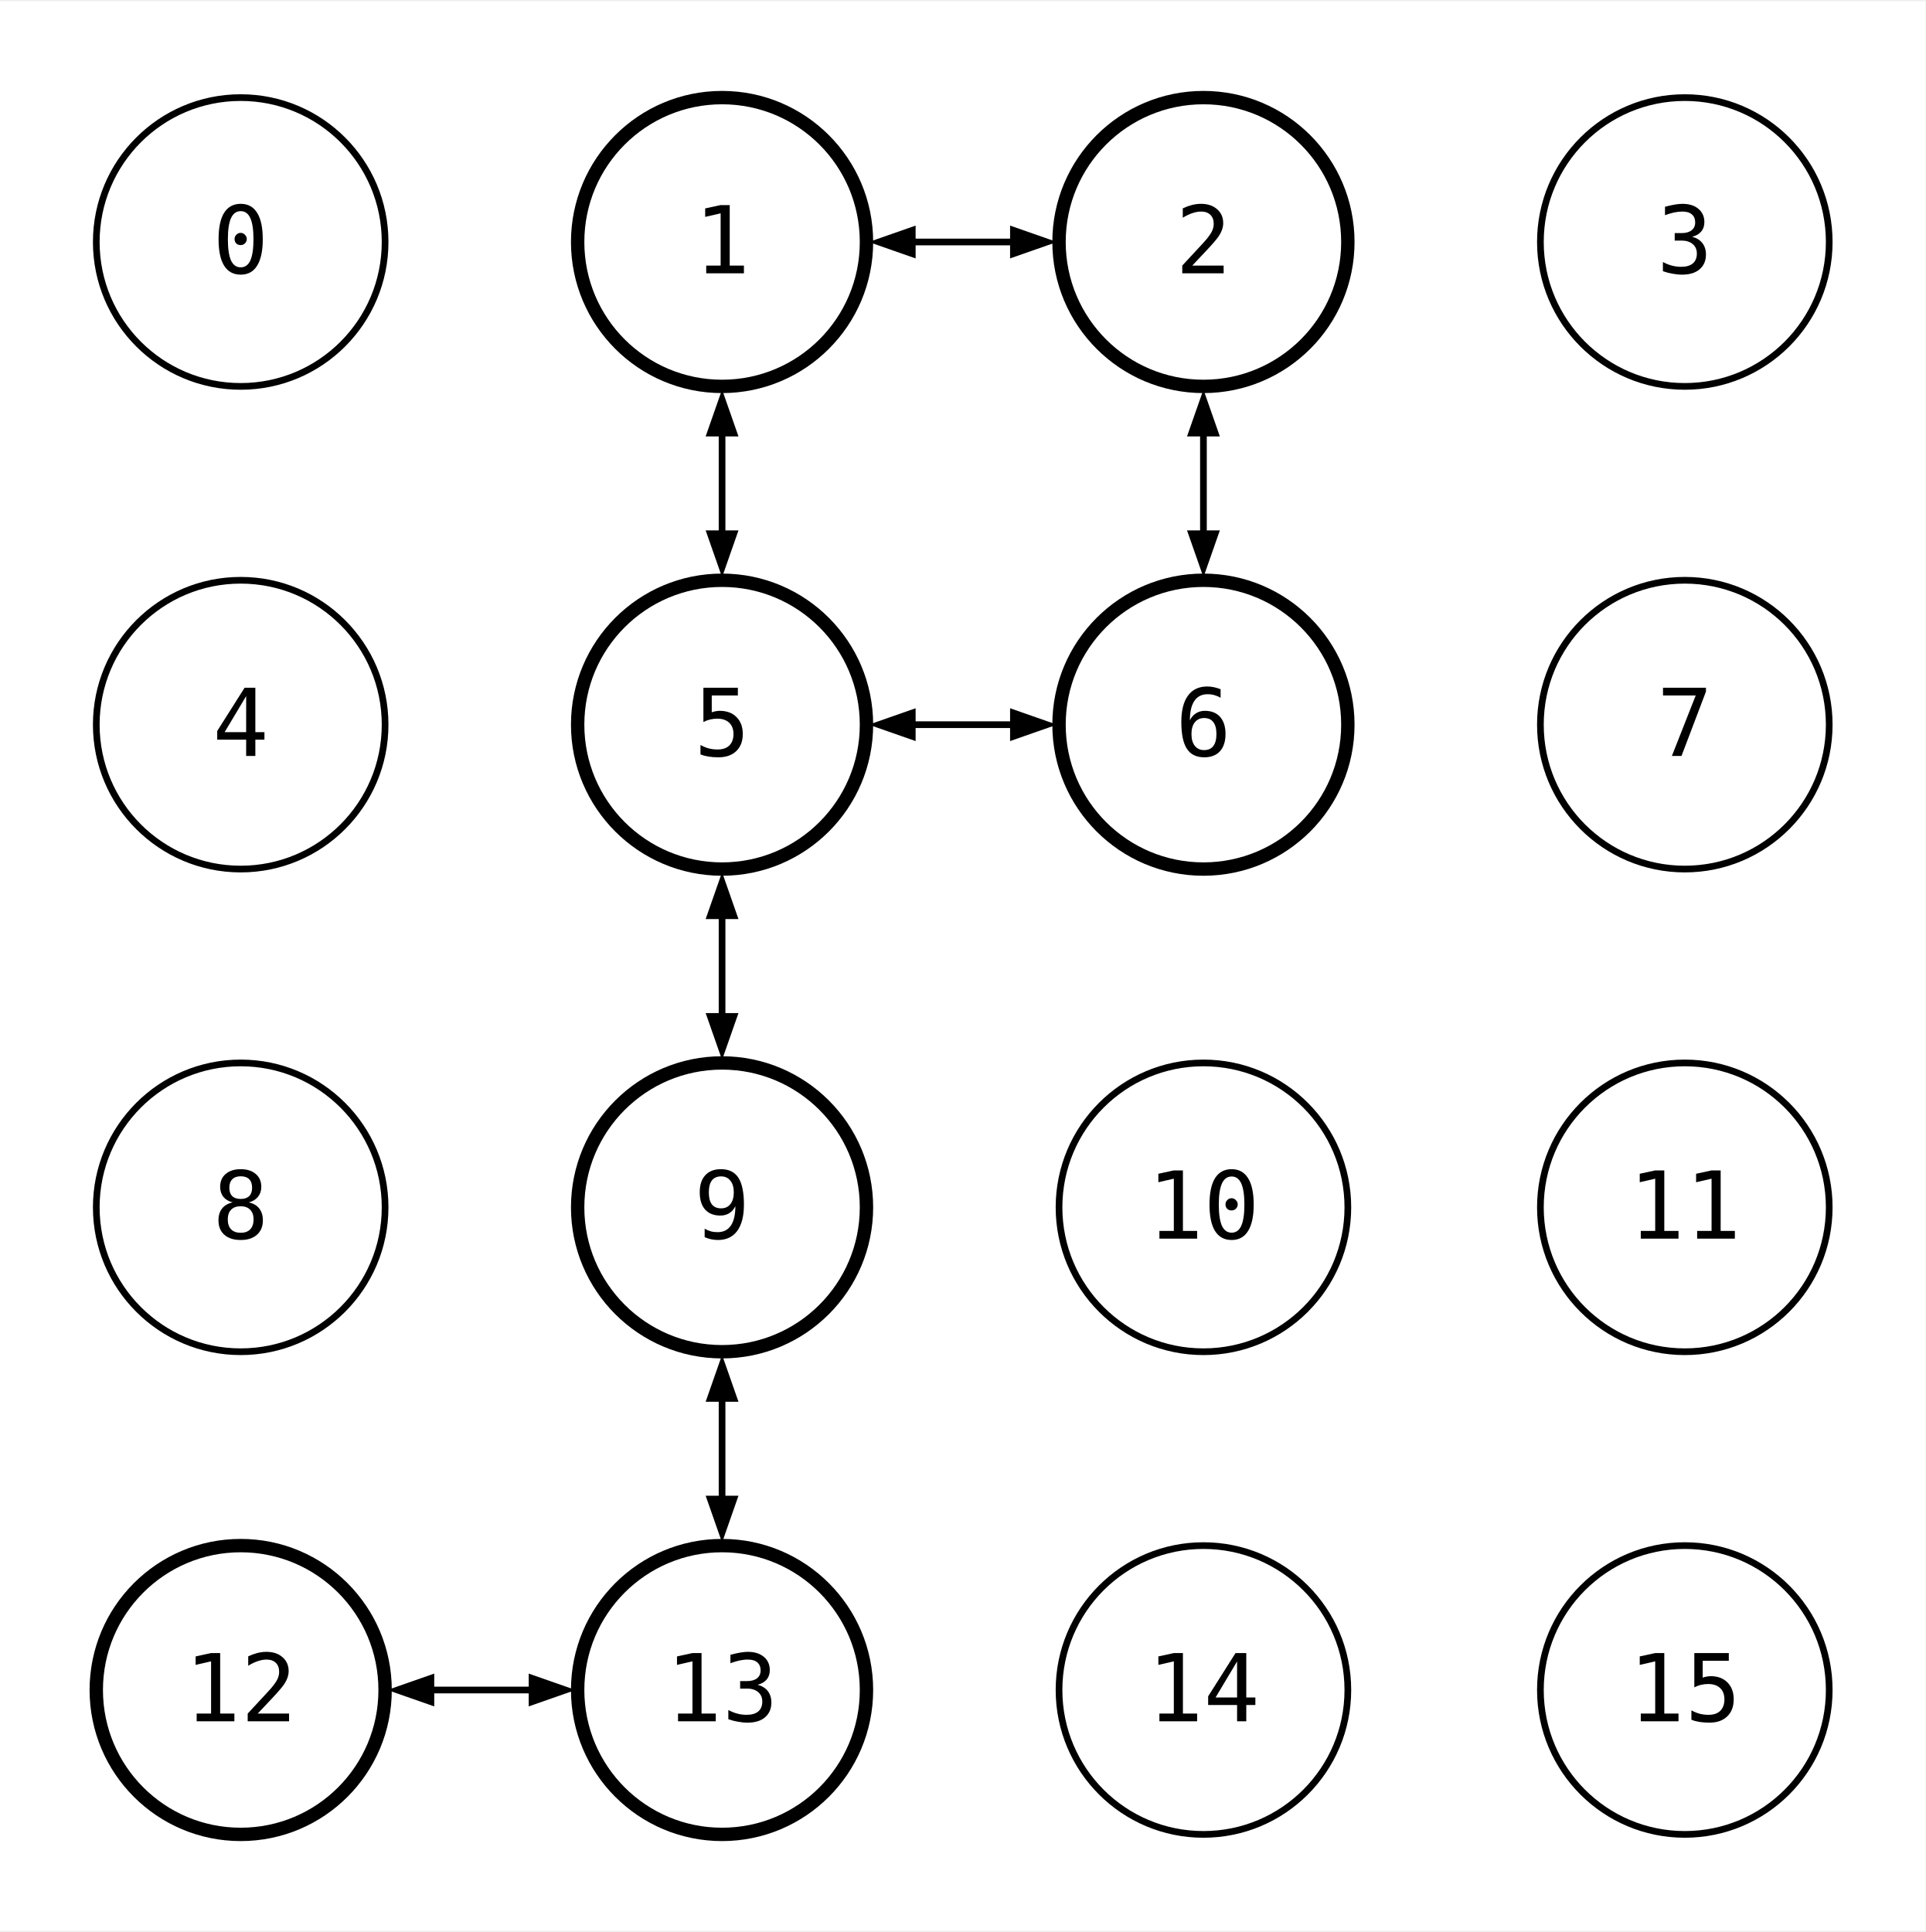
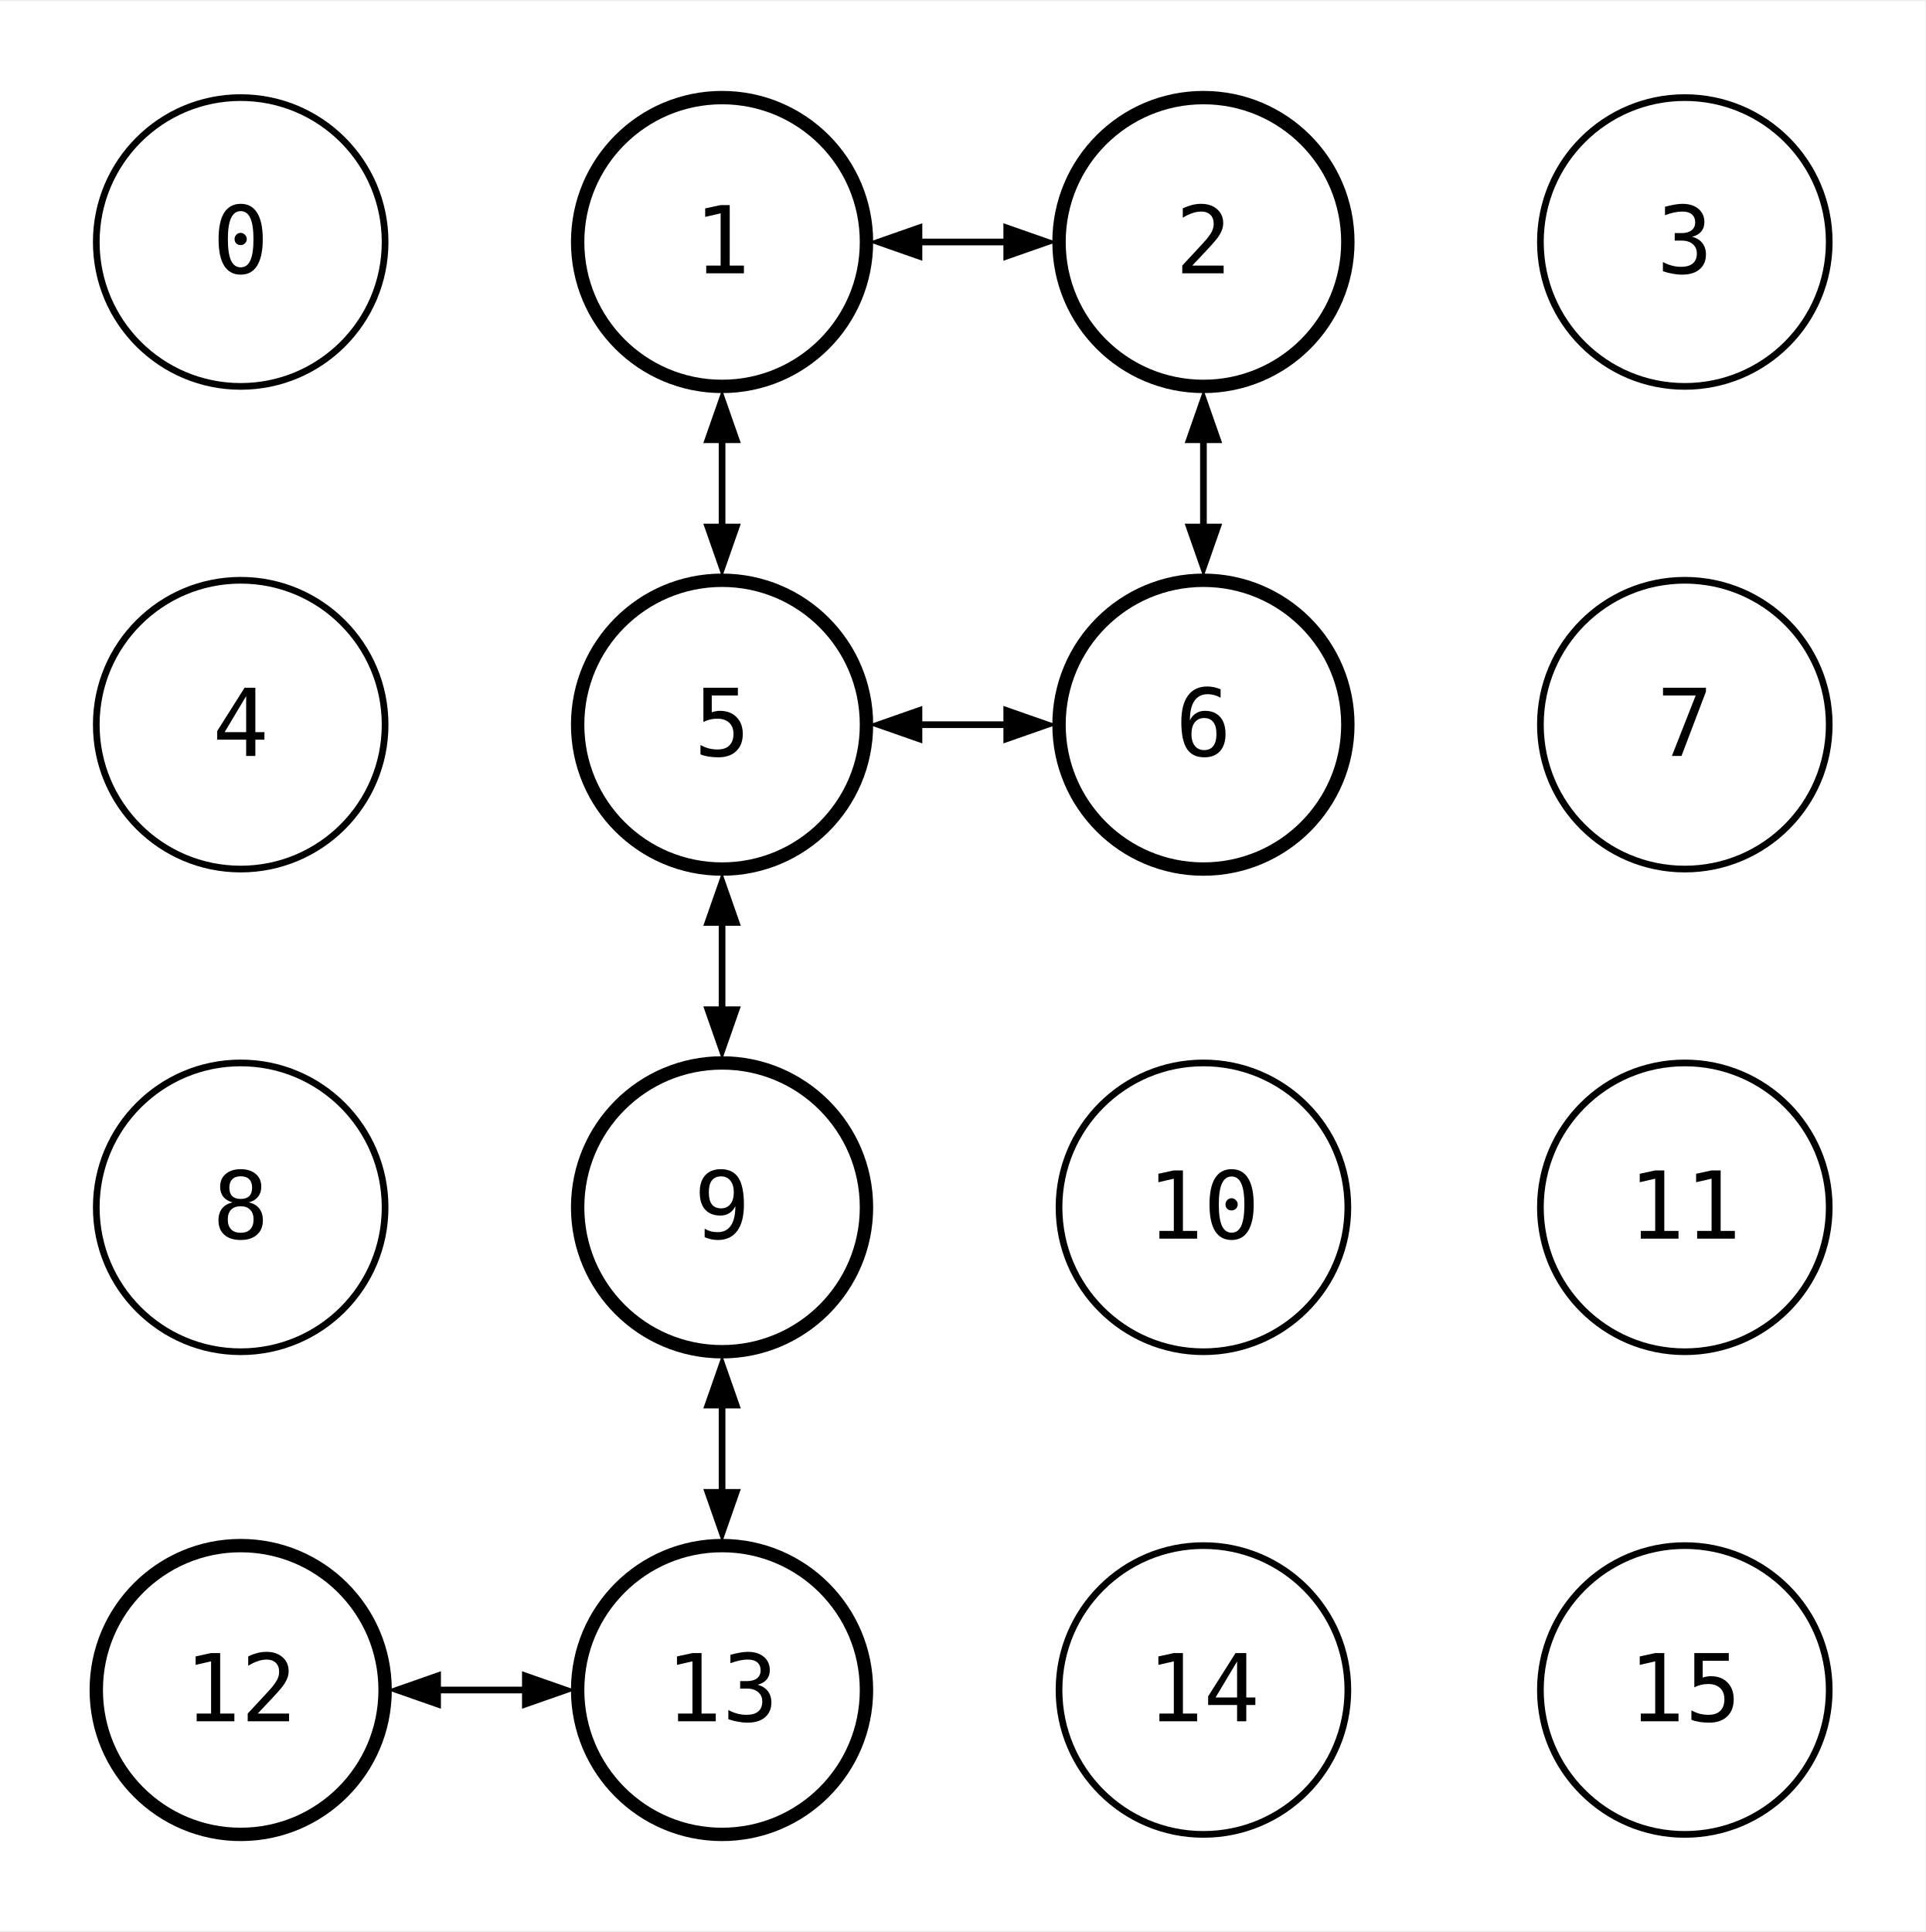
<svg xmlns="http://www.w3.org/2000/svg" width="288pt" height="289pt" viewBox="0.00 0.00 288.00 288.60">
  <g id="graph0" class="graph" transform="scale(1 1) rotate(0) translate(14.4 274.2)">
    <polygon fill="white" stroke="none" points="-14.4,14.4 -14.4,-274.2 273.6,-274.2 273.6,14.4 -14.4,14.4" />
    <g id="node1" class="node">
      <ellipse fill="none" stroke="black" stroke-width="2" cx="93.6" cy="-238.2" rx="21.6" ry="21.6" />
      <text text-anchor="middle" x="93.6" y="-233.52" font-family="monospace" font-size="14.00">1</text>
    </g>
    <g id="node2" class="node">
      <ellipse fill="none" stroke="black" stroke-width="2" cx="165.6" cy="-238.2" rx="21.6" ry="21.6" />
      <text text-anchor="middle" x="165.6" y="-233.52" font-family="monospace" font-size="14.00">2</text>
    </g>
    <g id="edge1" class="edge">
-       <path fill="none" stroke="black" d="M121.7,-238.2C126.97,-238.2 132.24,-238.2 137.51,-238.2" />
-       <polygon fill="black" stroke="black" points="122.05,-236.45 117.05,-238.2 122.05,-239.95 122.05,-236.45" />
-       <polygon fill="black" stroke="black" points="137.18,-239.95 142.18,-238.2 137.18,-236.45 137.18,-239.95" />
+       <path fill="none" stroke="black" d="M123.02,-238.2C127.43,-238.2 131.85,-238.2 136.27,-238.2" />
+       <polygon fill="black" stroke="black" points="123.05,-236.1 117.05,-238.2 123.05,-240.3 123.05,-236.1" />
+       <polygon fill="black" stroke="black" points="136.18,-240.3 142.18,-238.2 136.18,-236.1 136.18,-240.3" />
    </g>
    <g id="node3" class="node">
      <ellipse fill="none" stroke="black" stroke-width="2" cx="93.6" cy="-166" rx="21.6" ry="21.6" />
      <text text-anchor="middle" x="93.6" y="-161.32" font-family="monospace" font-size="14.00">5</text>
    </g>
    <g id="edge2" class="edge">
-       <path fill="none" stroke="black" d="M93.6,-209.69C93.6,-204.63 93.6,-199.35 93.6,-194.29" />
-       <polygon fill="black" stroke="black" points="91.85,-209.62 93.6,-214.62 95.35,-209.62 91.85,-209.62" />
-       <polygon fill="black" stroke="black" points="95.35,-194.56 93.6,-189.56 91.85,-194.56 95.35,-194.56" />
+       <path fill="none" stroke="black" d="M93.6,-208.81C93.6,-204.36 93.6,-199.77 93.6,-195.33" />
+       <polygon fill="black" stroke="black" points="91.5,-208.62 93.6,-214.62 95.7,-208.62 91.5,-208.62" />
+       <polygon fill="black" stroke="black" points="95.7,-195.56 93.6,-189.56 91.5,-195.56 95.7,-195.56" />
    </g>
    <g id="node4" class="node">
      <ellipse fill="none" stroke="black" stroke-width="2" cx="165.6" cy="-166" rx="21.6" ry="21.6" />
      <text text-anchor="middle" x="165.6" y="-161.32" font-family="monospace" font-size="14.00">6</text>
    </g>
    <g id="edge3" class="edge">
-       <path fill="none" stroke="black" d="M165.6,-209.69C165.6,-204.63 165.6,-199.35 165.6,-194.29" />
-       <polygon fill="black" stroke="black" points="163.85,-209.62 165.6,-214.62 167.35,-209.62 163.85,-209.62" />
-       <polygon fill="black" stroke="black" points="167.35,-194.56 165.6,-189.56 163.85,-194.56 167.35,-194.56" />
+       <path fill="none" stroke="black" d="M165.6,-208.81C165.6,-204.36 165.6,-199.77 165.6,-195.33" />
+       <polygon fill="black" stroke="black" points="163.5,-208.62 165.6,-214.62 167.7,-208.62 163.5,-208.62" />
+       <polygon fill="black" stroke="black" points="167.7,-195.56 165.6,-189.56 163.5,-195.56 167.7,-195.56" />
    </g>
    <g id="edge4" class="edge">
-       <path fill="none" stroke="black" d="M121.7,-166C126.97,-166 132.24,-166 137.51,-166" />
-       <polygon fill="black" stroke="black" points="122.05,-164.25 117.05,-166 122.05,-167.75 122.05,-164.25" />
-       <polygon fill="black" stroke="black" points="137.18,-167.75 142.18,-166 137.18,-164.25 137.18,-167.75" />
+       <path fill="none" stroke="black" d="M123.02,-166C127.43,-166 131.85,-166 136.27,-166" />
+       <polygon fill="black" stroke="black" points="123.05,-163.9 117.05,-166 123.05,-168.1 123.05,-163.9" />
+       <polygon fill="black" stroke="black" points="136.18,-168.1 142.18,-166 136.18,-163.9 136.18,-168.1" />
    </g>
    <g id="node5" class="node">
      <ellipse fill="none" stroke="black" stroke-width="2" cx="93.6" cy="-93.8" rx="21.6" ry="21.6" />
      <text text-anchor="middle" x="93.6" y="-89.12" font-family="monospace" font-size="14.00">9</text>
    </g>
    <g id="edge5" class="edge">
-       <path fill="none" stroke="black" d="M93.6,-137.49C93.6,-132.43 93.6,-127.15 93.6,-122.09" />
-       <polygon fill="black" stroke="black" points="91.85,-137.42 93.6,-142.42 95.35,-137.42 91.85,-137.42" />
-       <polygon fill="black" stroke="black" points="95.35,-122.36 93.6,-117.36 91.85,-122.36 95.35,-122.36" />
+       <path fill="none" stroke="black" d="M93.6,-136.61C93.6,-132.16 93.6,-127.57 93.6,-123.13" />
+       <polygon fill="black" stroke="black" points="91.5,-136.42 93.6,-142.42 95.7,-136.42 91.5,-136.42" />
+       <polygon fill="black" stroke="black" points="95.7,-123.36 93.6,-117.36 91.5,-123.36 95.7,-123.36" />
    </g>
    <g id="node11" class="node">
      <ellipse fill="none" stroke="black" cx="165.6" cy="-93.8" rx="21.6" ry="21.6" />
      <text text-anchor="middle" x="165.6" y="-89.12" font-family="monospace" font-size="14.00">10</text>
    </g>
    <g id="node6" class="node">
      <ellipse fill="none" stroke="black" stroke-width="2" cx="21.6" cy="-21.6" rx="21.6" ry="21.6" />
      <text text-anchor="middle" x="21.6" y="-16.92" font-family="monospace" font-size="14.00">12</text>
    </g>
    <g id="node7" class="node">
      <ellipse fill="none" stroke="black" stroke-width="2" cx="93.6" cy="-21.6" rx="21.6" ry="21.6" />
      <text text-anchor="middle" x="93.6" y="-16.92" font-family="monospace" font-size="14.00">13</text>
    </g>
    <g id="edge6" class="edge">
-       <path fill="none" stroke="black" d="M49.7,-21.6C54.97,-21.6 60.24,-21.6 65.51,-21.6" />
-       <polygon fill="black" stroke="black" points="50.05,-19.85 45.05,-21.6 50.05,-23.35 50.05,-19.85" />
-       <polygon fill="black" stroke="black" points="65.18,-23.35 70.18,-21.6 65.18,-19.85 65.18,-23.35" />
+       <path fill="none" stroke="black" d="M51.02,-21.6C55.43,-21.6 59.85,-21.6 64.27,-21.6" />
+       <polygon fill="black" stroke="black" points="51.05,-19.5 45.05,-21.6 51.05,-23.7 51.05,-19.5" />
+       <polygon fill="black" stroke="black" points="64.18,-23.7 70.18,-21.6 64.18,-19.5 64.18,-23.7" />
    </g>
    <g id="edge7" class="edge">
-       <path fill="none" stroke="black" d="M93.6,-49.89C93.6,-54.95 93.6,-60.23 93.6,-65.29" />
-       <polygon fill="black" stroke="black" points="95.35,-50.16 93.6,-45.16 91.85,-50.16 95.35,-50.16" />
-       <polygon fill="black" stroke="black" points="91.85,-65.22 93.6,-70.22 95.35,-65.22 91.85,-65.22" />
+       <path fill="none" stroke="black" d="M93.6,-50.93C93.6,-55.37 93.6,-59.96 93.6,-64.41" />
+       <polygon fill="black" stroke="black" points="95.7,-51.16 93.6,-45.16 91.5,-51.16 95.7,-51.16" />
+       <polygon fill="black" stroke="black" points="91.5,-64.22 93.6,-70.22 95.7,-64.22 91.5,-64.22" />
    </g>
    <g id="node8" class="node">
      <ellipse fill="none" stroke="black" cx="21.6" cy="-238.2" rx="21.6" ry="21.6" />
      <text text-anchor="middle" x="21.6" y="-233.52" font-family="monospace" font-size="14.00">0</text>
    </g>
    <g id="node9" class="node">
      <ellipse fill="none" stroke="black" cx="21.6" cy="-166" rx="21.6" ry="21.6" />
      <text text-anchor="middle" x="21.6" y="-161.32" font-family="monospace" font-size="14.00">4</text>
    </g>
    <g id="node10" class="node">
      <ellipse fill="none" stroke="black" cx="21.6" cy="-93.8" rx="21.6" ry="21.6" />
      <text text-anchor="middle" x="21.6" y="-89.12" font-family="monospace" font-size="14.00">8</text>
    </g>
    <g id="node12" class="node">
      <ellipse fill="none" stroke="black" cx="165.6" cy="-21.6" rx="21.6" ry="21.6" />
      <text text-anchor="middle" x="165.6" y="-16.92" font-family="monospace" font-size="14.00">14</text>
    </g>
    <g id="node13" class="node">
      <ellipse fill="none" stroke="black" cx="237.6" cy="-238.2" rx="21.6" ry="21.6" />
      <text text-anchor="middle" x="237.6" y="-233.52" font-family="monospace" font-size="14.00">3</text>
    </g>
    <g id="node14" class="node">
      <ellipse fill="none" stroke="black" cx="237.6" cy="-166" rx="21.6" ry="21.6" />
      <text text-anchor="middle" x="237.6" y="-161.32" font-family="monospace" font-size="14.00">7</text>
    </g>
    <g id="node15" class="node">
      <ellipse fill="none" stroke="black" cx="237.6" cy="-93.8" rx="21.6" ry="21.6" />
      <text text-anchor="middle" x="237.6" y="-89.12" font-family="monospace" font-size="14.00">11</text>
    </g>
    <g id="node16" class="node">
      <ellipse fill="none" stroke="black" cx="237.6" cy="-21.6" rx="21.6" ry="21.6" />
      <text text-anchor="middle" x="237.6" y="-16.92" font-family="monospace" font-size="14.00">15</text>
    </g>
  </g>
</svg>
